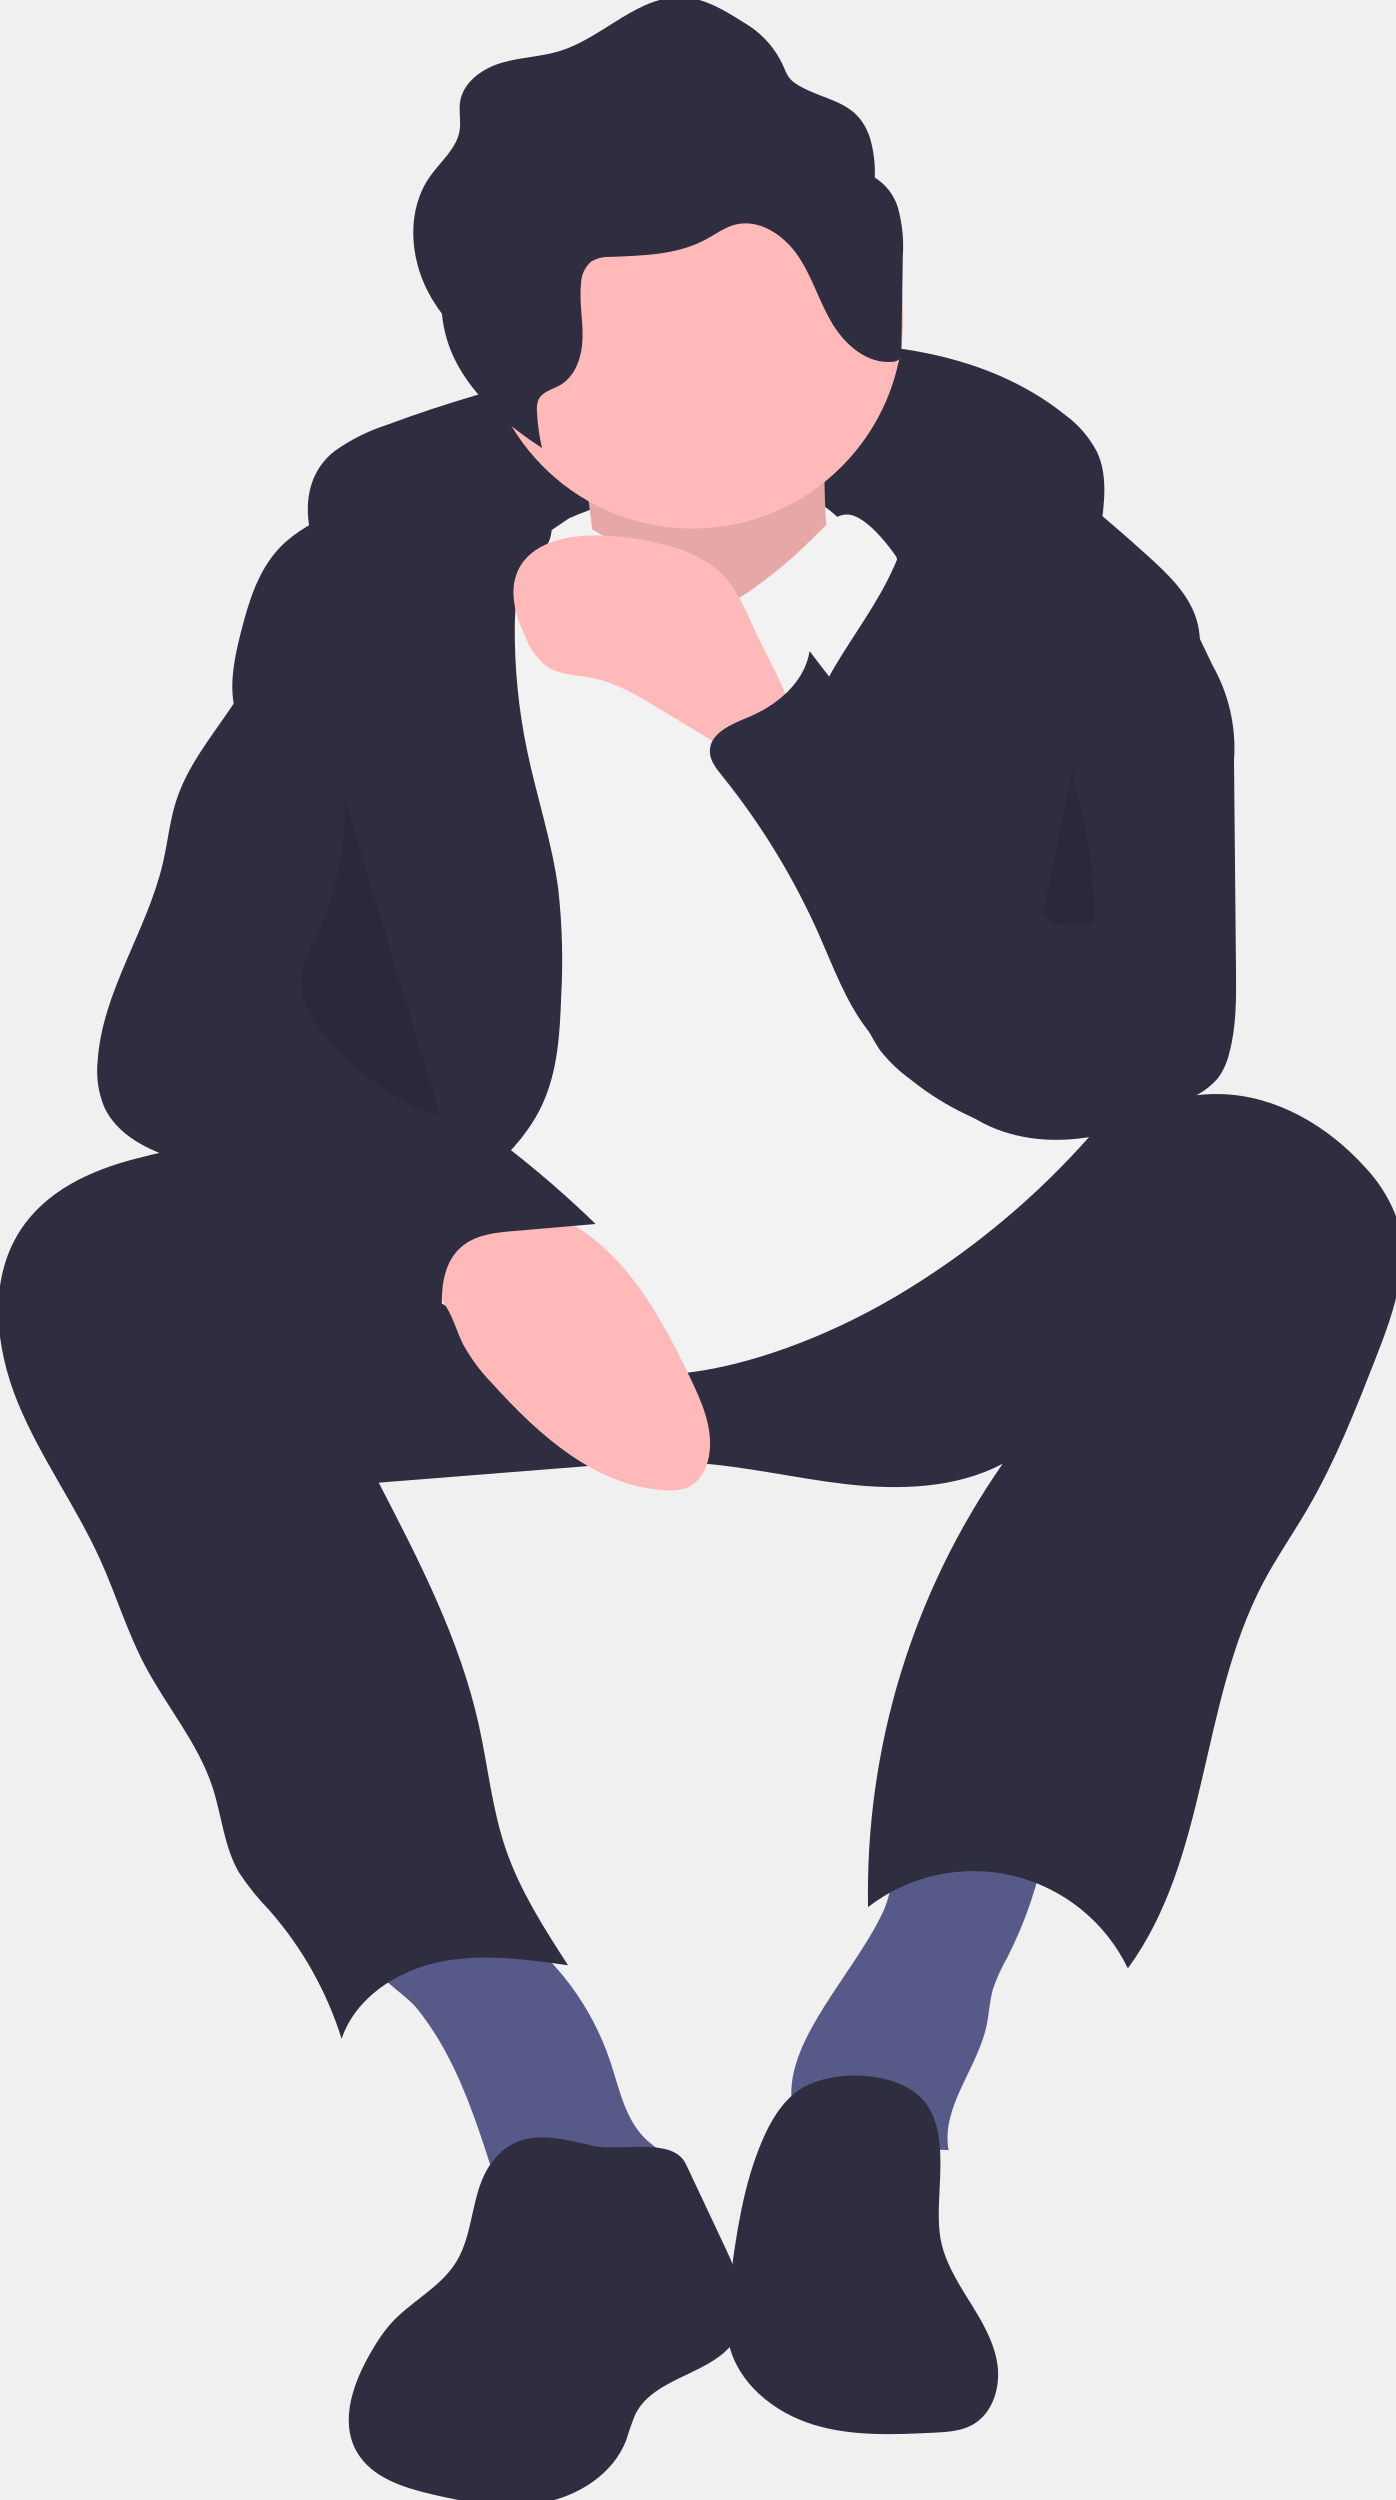
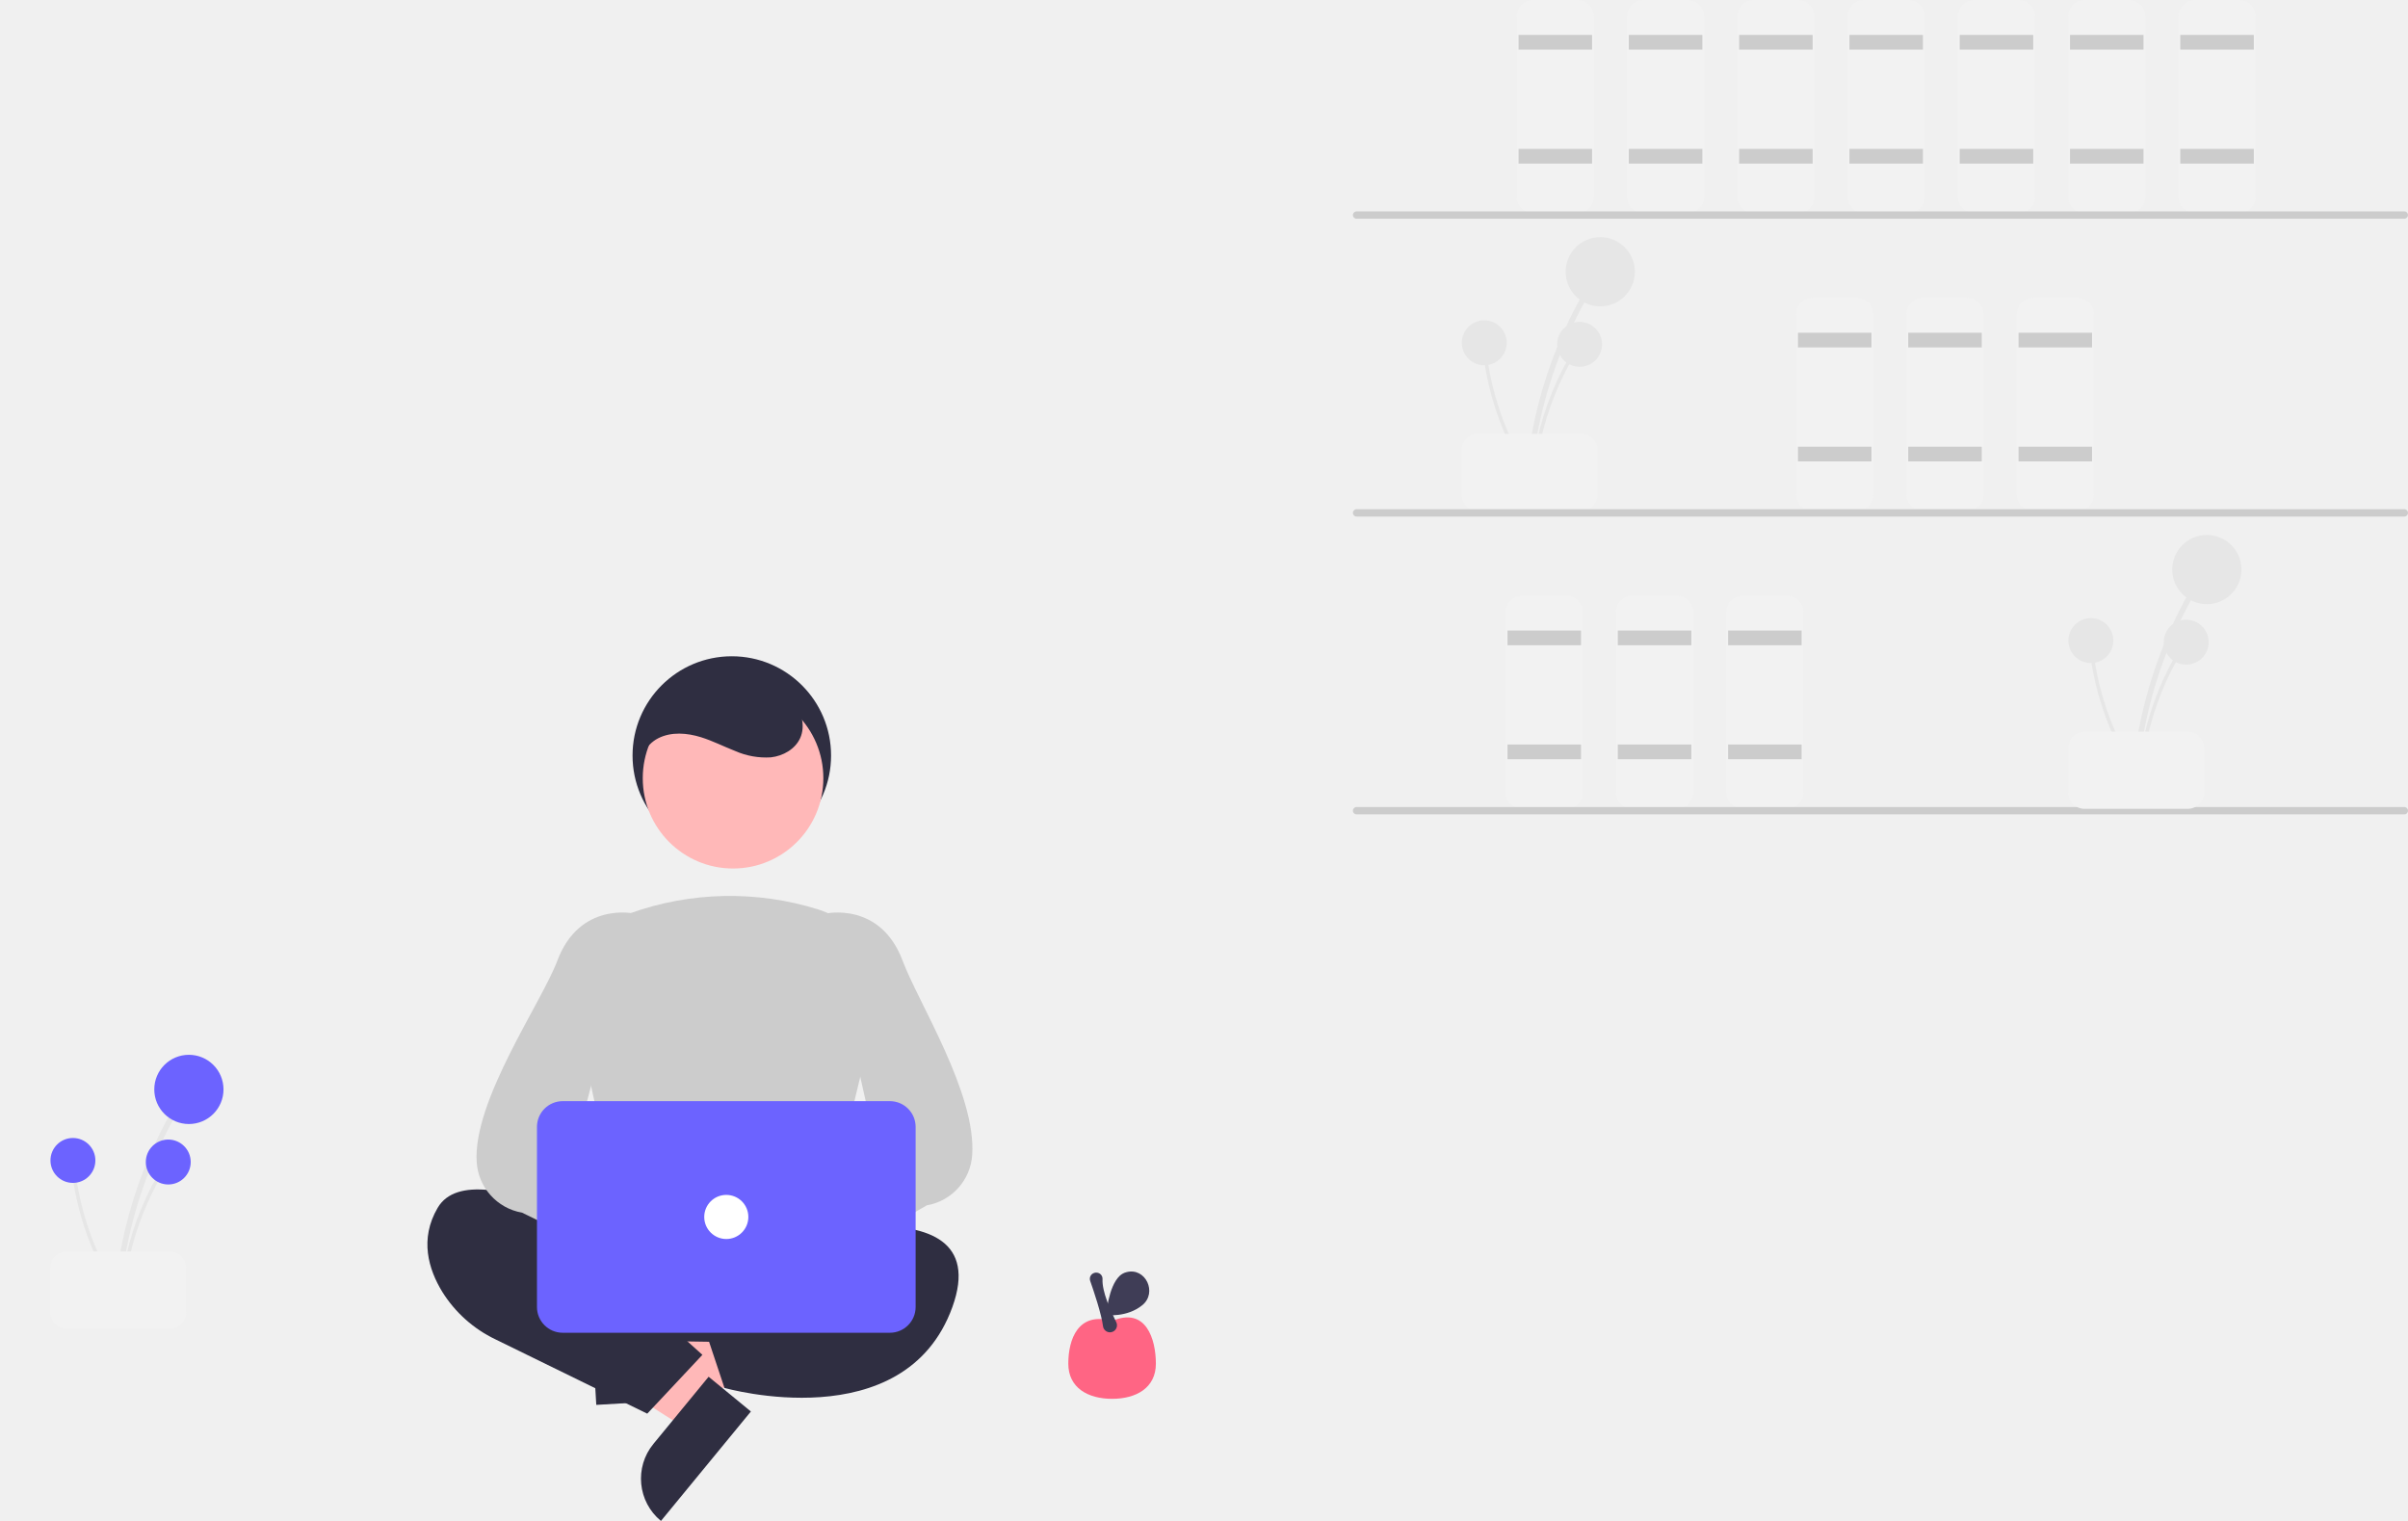
- <svg xmlns="http://www.w3.org/2000/svg" width="248.429" height="445.188">
+ <svg xmlns="http://www.w3.org/2000/svg" width="655" height="413.68">
  <g>
-     <rect fill="none" id="canvas_background" height="447.188" width="250.429" y="-1" x="-1" />
+     <rect fill="none" id="canvas_background" height="602" width="802" y="-1" x="-1" />
  </g>
  <g>
-     <rect id="svg_59" fill="#3f3d56" height="110" width="15" y="136" x="105.276" />
-     <path id="svg_83" fill="#2f2e41" d="m59.586,80.319a33.84,33.84 0 0 1 9.263,-4.645a236.205,236.205 0 0 1 65.268,-14.208c19.407,-1.376 40.442,0.258 55.6,12.456a19.118,19.118 0 0 1 5.64,6.571c1.907,4.115 1.329,8.899 0.712,13.392a15.133,15.133 0 0 1 -1.299,5.042c-2.04,3.884 -7.062,5.244 -11.424,4.779s-8.455,-2.311 -12.758,-3.167a57.027,57.027 0 0 0 -8.058,-0.821l-26.985,-1.461c-16.78,-0.908 -33.781,-1.802 -50.241,1.585a50.044,50.044 0 0 0 -14.516,5.002c-3.759,2.111 -6.291,5.139 -9.779,1.241c-6.129,-6.849 -9.521,-19.438 -1.425,-25.764z" />
-     <path id="svg_84" fill="#f2f2f2" d="m101.402,92.252s36.295,-16.27 50.063,2.503s-7.509,11.264 -7.509,11.264l-23.78,7.509l-26.283,-5.006l7.509,-16.27z" />
-     <path id="svg_85" fill="#ffb9b9" d="m103.279,80.362s5.006,23.78 1.252,30.038s21.277,15.019 21.277,15.019l23.78,-10.013s-6.258,-38.798 0,-46.308l-46.308,11.264z" />
-     <path id="svg_86" opacity="0.1" d="m103.279,80.362s5.006,23.78 1.252,30.038s21.277,15.019 21.277,15.019l23.78,-10.013s-6.258,-38.798 0,-46.308l-46.308,11.264z" />
-     <path id="svg_87" fill="#575a89" d="m79.827,366.297c3.581,6.865 5.902,14.303 8.271,21.674a1.763,1.763 0 0 0 2.191,1.457l22.262,-0.025c2.747,-0.003 6.433,-0.886 6.405,-3.633c-0.02,-1.93 -1.993,-3.134 -3.462,-4.387c-4.075,-3.477 -5.136,-9.211 -6.824,-14.295a48.497,48.497 0 0 0 -18.045,-24.237a10.561,10.561 0 0 0 -3.858,-1.907a10.756,10.756 0 0 0 -4.229,0.229c-3.908,0.788 -18.501,3.486 -15.744,9.17c1.187,2.447 5.586,4.995 7.43,7.282a52.295,52.295 0 0 1 5.604,8.67z" />
-     <path id="svg_88" fill="#575a89" d="m157.24,340.477a50.58,50.58 0 0 1 -2.617,4.811c-3.225,5.319 -7.031,10.281 -10.035,15.729c-1.873,3.398 -3.45,7.071 -3.657,10.945s1.158,7.999 4.249,10.344c3.232,2.452 7.662,2.566 11.679,1.994s8.009,-1.722 12.055,-1.419c-1.364,-7.718 5.145,-14.511 6.773,-22.178c0.457,-2.153 0.525,-4.386 1.138,-6.501a31.862,31.862 0 0 1 2.52,-5.572a72.036,72.036 0 0 0 6.799,-20.052c0.153,-0.847 -19.789,-0.985 -21.66,-0.581c-5.838,1.262 -4.984,7.638 -7.243,12.479z" />
-     <path id="svg_89" fill="#2f2e41" d="m3.535,219.221c-5.693,8.909 -4.381,20.715 -0.383,30.503s10.362,18.44 14.718,28.073c2.777,6.142 4.724,12.654 7.851,18.625c3.872,7.394 9.525,13.911 12.124,21.843c1.656,5.056 2.036,10.598 4.719,15.192a46.56,46.56 0 0 0 5.528,6.858a63.373,63.373 0 0 1 12.741,22.757c2.452,-7.305 9.795,-12.094 17.336,-13.674s15.356,-0.507 22.985,0.571c-4.256,-6.593 -8.553,-13.27 -11.09,-20.696c-2.454,-7.182 -3.178,-14.823 -4.83,-22.231c-3.389,-15.191 -10.63,-29.201 -17.797,-43.017l36.842,-2.922a143.634,143.634 0 0 1 18.101,-0.671c9.509,0.448 18.825,2.779 28.284,3.857s19.465,0.795 27.894,-3.629a133.673,133.673 0 0 0 -23.983,78.943a30.564,30.564 0 0 1 46.267,10.919c14.438,-19.73 12.722,-47.197 24.162,-68.804c2.353,-4.443 5.236,-8.581 7.775,-12.92c5.022,-8.582 8.664,-17.886 12.284,-27.147c3.2,-8.185 6.424,-17.293 3.355,-25.528a26.654,26.654 0 0 0 -5.469,-8.411c-6.601,-7.278 -15.789,-12.661 -25.612,-12.885c-15.079,-0.344 -27.535,10.833 -40.763,18.081c-15.58,8.537 -33.756,11.93 -51.478,10.675c-18.169,-1.286 -35.522,-7.234 -52.832,-12.472a251.37,251.37 0 0 0 -26.367,-6.802c-7.423,-1.392 -14.493,0.15 -21.808,2.048c-7.965,2.067 -15.969,5.69 -20.553,12.863z" />
-     <path id="svg_90" fill="#ffb9b9" d="m160.851,56.582a37.578,37.578 0 0 1 -37.547,37.547a36.642,36.642 0 0 1 -6.671,-0.601a37.545,37.545 0 1 1 44.218,-36.946l0,0z" />
-     <path id="svg_91" fill="#f2f2f2" d="m101.402,92.252s6.884,3.129 9.387,5.632s10.013,16.27 22.528,7.509s13.767,-13.767 17.522,-13.767s8.761,7.509 8.761,7.509l34.418,103.254a144.147,144.147 0 0 1 -31.915,26.909c-20.025,12.516 -43.805,18.773 -55.069,13.767s-32.541,-8.761 -36.295,-18.773s-10.013,-40.05 -10.013,-40.05l17.522,-76.345l23.154,-15.645z" />
-     <path id="svg_92" fill="#2f2e41" d="m96.569,196.68c2.729,-5.894 3.125,-12.565 3.356,-19.056a115.514,115.514 0 0 0 -0.509,-19.277c-1.109,-8.372 -3.835,-16.438 -5.557,-24.705a104.443,104.443 0 0 1 -2.189,-22.049c0.025,-3.38 0.27,-6.937 2.111,-9.771c1.285,-1.977 3.294,-3.508 4.097,-5.725c1.574,-4.347 -2.315,-8.898 -6.578,-10.688c-5.071,-2.129 -10.866,-1.987 -16.201,-0.65s-10.311,3.794 -15.24,6.234c-3.56,1.763 -7.196,3.58 -9.957,6.437c-3.885,4.02 -5.593,9.62 -6.973,15.037c-1.104,4.336 -2.085,8.858 -1.245,13.253c1.364,7.137 7.182,12.505 10.284,19.076c3.602,7.63 3.359,16.523 1.927,24.838s-3.976,16.446 -4.76,24.847s0.42,17.432 5.683,24.027c2.145,2.687 7.964,9.057 11.89,8.336c3.085,-0.566 7.557,-7.357 10.042,-9.509c7.179,-6.218 15.696,-11.749 19.819,-20.654z" />
-     <path id="svg_93" fill="#2f2e41" d="m162.142,88.17c0.11,6.98 -2.967,13.615 -6.586,19.586s-7.869,11.617 -10.536,18.068a41.413,41.413 0 0 0 -1.933,25.477a82.198,82.198 0 0 0 2.761,8.525l6.857,18.809a32.647,32.647 0 0 0 3.976,8.349a26.96,26.96 0 0 0 5.404,5.199a50.437,50.437 0 0 0 17.632,9.199c6.452,1.705 13.511,1.598 19.607,-1.119a283.723,283.723 0 0 1 12.179,-75.196c1.371,-4.505 2.869,-9.248 1.812,-13.837c-1.185,-5.14 -5.313,-8.999 -9.238,-12.523c-12.002,-10.778 -25.201,-22.099 -41.266,-23.552c-9.298,-0.841 -0.75,7.968 -0.671,13.014z" />
-     <path id="svg_94" fill="#ffb9b9" d="m80.009,233.682c0.952,1.863 1.544,3.893 2.486,5.761a32.189,32.189 0 0 0 5.107,6.867c8.368,9.279 18.597,18.523 31.08,19.082a8.523,8.523 0 0 0 3.663,-0.461c2.184,-0.908 3.474,-3.248 3.899,-5.574c0.885,-4.847 -1.254,-9.683 -3.397,-14.12c-4.643,-9.616 -9.867,-19.477 -18.56,-25.679c-8.569,-6.114 -20.051,-7.598 -30.044,-4.52c-4.528,1.395 -12.037,3.831 -6.041,7.962c4.548,3.134 9.171,5.52 11.808,10.681z" />
-     <path id="svg_95" fill="#ffb9b9" d="m133.969,111.253c-1.529,-3.415 -3.128,-6.929 -5.874,-9.47a21.791,21.791 0 0 0 -8.972,-4.545a49.065,49.065 0 0 0 -13.162,-1.886c-5.301,-0.033 -11.446,1.389 -13.697,6.188c-1.787,3.811 -0.402,8.323 1.398,12.129a11.892,11.892 0 0 0 3.71,5.012c2.286,1.544 5.242,1.495 7.952,2.013c4.248,0.811 8.051,3.088 11.753,5.326l9.284,5.612l15.946,9.639c-0.42,-0.254 -0.271,-11.189 -0.761,-12.981c-1.578,-5.773 -5.129,-11.567 -7.577,-17.034z" />
-     <path id="svg_96" fill="#2f2e41" d="m87.518,385.137c-3.731,5.071 -2.983,12.319 -6.288,17.677c-2.865,4.644 -8.264,7.08 -11.848,11.195a30.01,30.01 0 0 0 -3.046,4.382c-3.324,5.568 -6.026,12.705 -2.752,18.303c2.634,4.503 8.17,6.263 13.247,7.463c6.417,1.516 13.085,2.73 19.576,1.571s12.835,-5.133 15.15,-11.308a43.679,43.679 0 0 1 1.62,-4.571c3.518,-6.926 14.554,-7.001 18.155,-13.885c2.52,-4.817 0.203,-10.641 -2.112,-15.56l-7.072,-15.024c-2.347,-4.986 -11.86,-2.119 -16.82,-3.313c-6.468,-1.558 -13.155,-3.275 -17.808,3.071z" />
-     <path id="svg_97" fill="#2f2e41" d="m142.216,372.231c-3.001,2.103 -4.941,5.403 -6.398,8.766c-3.5,8.074 -4.702,16.926 -5.869,25.649c-0.468,3.494 -0.933,7.071 -0.202,10.52c1.508,7.123 7.963,12.369 14.911,14.547s14.4,1.843 21.673,1.486c2.336,-0.115 4.765,-0.254 6.813,-1.384c3.655,-2.015 5.083,-6.753 4.456,-10.879s-2.881,-7.798 -5.088,-11.341s-4.463,-7.212 -5.095,-11.338c-1.063,-6.94 1.937,-17.127 -2.327,-23.405c-4.273,-6.292 -17.171,-6.617 -22.874,-2.621z" />
-     <path id="svg_98" fill="#2f2e41" d="m159.907,37.015a9.53,9.53 0 0 0 -4.133,-5.395a21.872,21.872 0 0 0 -0.873,-7.12c-2.274,-6.722 -7.66,-6.337 -12.743,-9.309c-2.205,-1.289 -2.069,-2.429 -3.217,-4.547a16.876,16.876 0 0 0 -6.503,-6.635c-3.261,-2.077 -6.703,-4.217 -10.56,-4.48c-8.106,-0.553 -14.321,7.072 -22.069,9.519c-3.415,1.079 -7.085,1.123 -10.518,2.143s-6.858,3.454 -7.37,6.999c-0.236,1.636 0.181,3.315 -0.059,4.951c-0.476,3.252 -3.329,5.529 -5.239,8.203c-4.223,5.914 -3.74,14.269 -0.363,20.704a29.101,29.101 0 0 0 2.435,3.811a23.441,23.441 0 0 0 2.571,8.705c3.377,6.435 9.188,11.243 15.259,15.238a36.016,36.016 0 0 1 -0.9,-6.498a4.482,4.482 0 0 1 0.276,-2.153c0.676,-1.413 2.462,-1.789 3.824,-2.563c2.821,-1.603 3.927,-5.151 4.009,-8.395s-0.606,-6.493 -0.266,-9.72a5.311,5.311 0 0 1 1.818,-3.907a6.28,6.28 0 0 1 3.428,-0.817c5.78,-0.236 11.819,-0.342 16.918,-3.075c1.739,-0.932 3.356,-2.166 5.266,-2.664c4.333,-1.13 8.761,1.907 11.258,5.624s3.742,8.14 6.046,11.979s6.284,7.264 10.739,6.809a1.783,1.783 0 0 0 1.33,-0.592a1.994,1.994 0 0 0 0.245,-1.133l0.249,-17.027a25.737,25.737 0 0 0 -0.859,-8.655z" />
-     <path id="svg_99" fill="#2f2e41" d="m41.082,126.083c-3.582,5.285 -7.713,10.367 -9.682,16.44c-1.157,3.57 -1.517,7.344 -2.355,11.002c-2.791,12.184 -10.854,23.006 -11.664,35.479a16.869,16.869 0 0 0 1.185,8.146c2.313,5.031 7.849,7.683 13.129,9.351s10.951,2.87 15.165,6.461a46.474,46.474 0 0 1 5.747,6.662a55.665,55.665 0 0 0 26.589,18.192c-0.826,-5.695 -1.214,-12.559 3.338,-16.079c2.464,-1.905 5.757,-2.245 8.86,-2.513l14.664,-1.267a188.441,188.441 0 0 0 -32.146,-25.042c-4.055,-2.505 -8.468,-5.147 -10.32,-9.539c-1.157,-2.746 -1.142,-5.821 -1.169,-8.801a216.865,216.865 0 0 0 -2.763,-32.556c-1.207,-7.476 -2.806,-14.886 -4.634,-22.235c-0.513,-2.063 -3.547,-11.317 -7.281,-9.152c-0.879,0.51 -1.702,6.38 -2.216,7.599a46.086,46.086 0 0 1 -4.448,7.852z" />
-     <path id="svg_100" fill="#2f2e41" d="m209.981,106.11l5.989,12.455a29.926,29.926 0 0 1 3.776,16.841l0.355,37.36c0.048,4.992 0.086,10.06 -1.229,14.877a11.913,11.913 0 0 1 -2.065,4.442a13.885,13.885 0 0 1 -3.542,2.853c-11.334,7.082 -26.03,11.106 -38.005,5.172a52.594,52.594 0 0 1 -7.792,-5.086c-4.772,-3.534 -9.615,-7.137 -13.185,-11.883c-3.737,-4.967 -5.878,-10.913 -8.392,-16.597a127.546,127.546 0 0 0 -17.339,-28.438c-1.017,-1.261 -2.11,-2.637 -2.147,-4.256c-0.074,-3.275 3.811,-4.887 6.84,-6.133c5.175,-2.128 10.056,-6.236 10.922,-11.764c11.005,14.432 23.15,29.681 40.516,34.954a1.792,1.792 0 0 0 2.756,-1.532c0.986,-4.125 1.334,-8.372 2.055,-12.551a71.489,71.489 0 0 1 7.542,-21.75c2.056,-3.81 8.717,-17.755 12.944,-8.964z" />
-     <path id="svg_101" opacity="0.1" d="m61.375,142.127a57.441,57.441 0 0 1 -5.488,25.597a21.152,21.152 0 0 0 -2.149,5.639c-0.657,4.208 1.738,8.281 4.475,11.544a47.469,47.469 0 0 0 20.296,14.12" />
-     <path id="svg_102" opacity="0.1" d="m191.415,134.675c-0.882,2.373 -0.081,4.997 0.599,7.435a74.917,74.917 0 0 1 2.73,21.738a0.791,0.791 0 0 1 -0.925,0.948c-2.889,0.177 -6.196,0.196 -8.156,-1.934" />
+     <path id="svg_1" fill="#e6e6e6" d="m416.563,129.423a122.041,122.041 0 0 1 10.101,-38.517q2.28,-5.092 5.018,-9.961a0.744,0.744 0 0 0 -1.284,-0.75a123.729,123.729 0 0 0 -13.768,37.982q-1.034,5.584 -1.554,11.246c-0.088,0.952 1.399,0.946 1.486,0z" />
+     <circle id="svg_2" fill="#e6e6e6" r="9.414" cy="73.914" cx="435.282" />
+     <path id="svg_3" fill="#e6e6e6" d="m417.526,129.673a79.174,79.174 0 0 1 6.553,-24.988q1.479,-3.304 3.255,-6.462a0.483,0.483 0 0 0 -0.833,-0.487a80.268,80.268 0 0 0 -8.932,24.641q-0.671,3.622 -1.008,7.296c-0.057,0.618 0.908,0.614 0.964,0l-0,-0z" />
+     <circle id="svg_4" fill="#e6e6e6" r="6.108" cy="93.662" cx="429.67" />
+     <path id="svg_5" fill="#e6e6e6" d="m416.309,129.096a79.174,79.174 0 0 1 -10.202,-23.733q-0.866,-3.515 -1.408,-7.097a0.483,0.483 0 0 0 -0.956,0.128a80.268,80.268 0 0 0 8.113,24.922q1.699,3.269 3.693,6.373c0.335,0.522 1.093,-0.074 0.76,-0.593z" />
+     <circle id="svg_6" fill="#e6e6e6" r="6.108" cy="93.233" cx="403.735" />
+     <path id="svg_7" fill="#f2f2f2" d="m397.559,134.5l0,-12a4.505,4.505 0 0 1 4.5,-4.5l28,0a4.505,4.505 0 0 1 4.5,4.5l0,12a4.505,4.505 0 0 1 -4.5,4.5l-28,0a4.505,4.505 0 0 1 -4.5,-4.5z" />
+     <path id="svg_8" fill="#f2f2f2" d="m429.059,58l-12,0a4.505,4.505 0 0 1 -4.5,-4.5l0,-49a4.505,4.505 0 0 1 4.5,-4.5l12,0a4.505,4.505 0 0 1 4.5,4.5l0,49a4.505,4.505 0 0 1 -4.5,4.5z" />
+     <rect id="svg_9" fill="#ccc" height="4" width="20" y="9.5" x="413.059" />
+     <rect id="svg_10" fill="#ccc" height="4" width="20" y="40.5" x="413.059" />
+     <path id="svg_11" fill="#f2f2f2" d="m459.059,58l-12,0a4.505,4.505 0 0 1 -4.5,-4.5l0,-49a4.505,4.505 0 0 1 4.5,-4.5l12,0a4.505,4.505 0 0 1 4.5,4.5l0,49a4.505,4.505 0 0 1 -4.5,4.5z" />
+     <rect id="svg_12" fill="#ccc" height="4" width="20" y="9.5" x="443.059" />
+     <rect id="svg_13" fill="#ccc" height="4" width="20" y="40.5" x="443.059" />
+     <path id="svg_14" fill="#f2f2f2" d="m489.059,58l-12,0a4.505,4.505 0 0 1 -4.5,-4.5l0,-49a4.505,4.505 0 0 1 4.5,-4.5l12,0a4.505,4.505 0 0 1 4.5,4.5l0,49a4.505,4.505 0 0 1 -4.5,4.5z" />
+     <rect id="svg_15" fill="#ccc" height="4" width="20" y="9.5" x="473.059" />
+     <rect id="svg_16" fill="#ccc" height="4" width="20" y="40.5" x="473.059" />
+     <path id="svg_17" fill="#f2f2f2" d="m505.059,139l-12,0a4.505,4.505 0 0 1 -4.5,-4.5l0,-49a4.505,4.505 0 0 1 4.5,-4.5l12,0a4.505,4.505 0 0 1 4.5,4.5l0,49a4.505,4.505 0 0 1 -4.5,4.5z" />
+     <rect id="svg_18" fill="#ccc" height="4" width="20" y="90.5" x="489.059" />
+     <rect id="svg_19" fill="#ccc" height="4" width="20" y="121.5" x="489.059" />
+     <path id="svg_20" fill="#f2f2f2" d="m535.059,139l-12,0a4.505,4.505 0 0 1 -4.5,-4.5l0,-49a4.505,4.505 0 0 1 4.5,-4.5l12,0a4.505,4.505 0 0 1 4.5,4.5l0,49a4.505,4.505 0 0 1 -4.5,4.5z" />
+     <rect id="svg_21" fill="#ccc" height="4" width="20" y="90.5" x="519.059" />
+     <rect id="svg_22" fill="#ccc" height="4" width="20" y="121.5" x="519.059" />
+     <path id="svg_23" fill="#f2f2f2" d="m565.059,139l-12,0a4.505,4.505 0 0 1 -4.5,-4.5l0,-49a4.505,4.505 0 0 1 4.5,-4.5l12,0a4.505,4.505 0 0 1 4.5,4.5l0,49a4.505,4.505 0 0 1 -4.5,4.5z" />
+     <rect id="svg_24" fill="#ccc" height="4" width="20" y="90.5" x="549.059" />
+     <rect id="svg_25" fill="#ccc" height="4" width="20" y="121.5" x="549.059" />
+     <path id="svg_26" fill="#f2f2f2" d="m426.059,220l-12,0a4.505,4.505 0 0 1 -4.5,-4.5l0,-49a4.505,4.505 0 0 1 4.5,-4.5l12,0a4.505,4.505 0 0 1 4.5,4.5l0,49a4.505,4.505 0 0 1 -4.5,4.5z" />
+     <rect id="svg_27" fill="#ccc" height="4" width="20" y="171.5" x="410.059" />
+     <rect id="svg_28" fill="#ccc" height="4" width="20" y="202.5" x="410.059" />
+     <path id="svg_29" fill="#f2f2f2" d="m456.059,220l-12,0a4.505,4.505 0 0 1 -4.5,-4.5l0,-49a4.505,4.505 0 0 1 4.5,-4.5l12,0a4.505,4.505 0 0 1 4.5,4.5l0,49a4.505,4.505 0 0 1 -4.5,4.5z" />
+     <rect id="svg_30" fill="#ccc" height="4" width="20" y="171.5" x="440.059" />
+     <rect id="svg_31" fill="#ccc" height="4" width="20" y="202.5" x="440.059" />
+     <path id="svg_32" fill="#f2f2f2" d="m486.059,220l-12,0a4.505,4.505 0 0 1 -4.5,-4.5l0,-49a4.505,4.505 0 0 1 4.5,-4.5l12,0a4.505,4.505 0 0 1 4.5,4.5l0,49a4.505,4.505 0 0 1 -4.5,4.5z" />
+     <rect id="svg_33" fill="#ccc" height="4" width="20" y="171.5" x="470.059" />
+     <rect id="svg_34" fill="#ccc" height="4" width="20" y="202.5" x="470.059" />
+     <path id="svg_35" fill="#f2f2f2" d="m519.059,58l-12,0a4.505,4.505 0 0 1 -4.5,-4.5l0,-49a4.505,4.505 0 0 1 4.5,-4.5l12,0a4.505,4.505 0 0 1 4.5,4.5l0,49a4.505,4.505 0 0 1 -4.5,4.5z" />
+     <rect id="svg_36" fill="#ccc" height="4" width="20" y="9.5" x="503.059" />
+     <rect id="svg_37" fill="#ccc" height="4" width="20" y="40.5" x="503.059" />
+     <path id="svg_38" fill="#f2f2f2" d="m549.059,58l-12,0a4.505,4.505 0 0 1 -4.5,-4.5l0,-49a4.505,4.505 0 0 1 4.5,-4.5l12,0a4.505,4.505 0 0 1 4.5,4.5l0,49a4.505,4.505 0 0 1 -4.5,4.5z" />
+     <rect id="svg_39" fill="#ccc" height="4" width="20" y="9.5" x="533.059" />
+     <rect id="svg_40" fill="#ccc" height="4" width="20" y="40.5" x="533.059" />
+     <path id="svg_41" fill="#f2f2f2" d="m579.059,58l-12,0a4.505,4.505 0 0 1 -4.5,-4.5l0,-49a4.505,4.505 0 0 1 4.5,-4.5l12,0a4.505,4.505 0 0 1 4.5,4.5l0,49a4.505,4.505 0 0 1 -4.5,4.5z" />
+     <rect id="svg_42" fill="#ccc" height="4" width="20" y="9.5" x="563.059" />
+     <rect id="svg_43" fill="#ccc" height="4" width="20" y="40.5" x="563.059" />
+     <path id="svg_44" fill="#f2f2f2" d="m609.059,58l-12,0a4.505,4.505 0 0 1 -4.5,-4.5l0,-49a4.505,4.505 0 0 1 4.5,-4.5l12,0a4.505,4.505 0 0 1 4.5,4.5l0,49a4.505,4.505 0 0 1 -4.5,4.5z" />
+     <rect id="svg_45" fill="#ccc" height="4" width="20" y="9.5" x="593.059" />
+     <rect id="svg_46" fill="#ccc" height="4" width="20" y="40.5" x="593.059" />
+     <path id="svg_47" fill="#ccc" d="m654,59.5l-285,0a1,1 0 0 1 0,-2l285,0a1,1 0 0 1 0,2z" />
+     <path id="svg_48" fill="#ccc" d="m654,140.5l-285,0a1,1 0 0 1 0,-2l285,0a1,1 0 0 1 0,2z" />
+     <path id="svg_49" fill="#ccc" d="m654,221.5l-285,0a1,1 0 0 1 0,-2l285,0a1,1 0 0 1 0,2z" />
+     <path id="svg_50" fill="#e6e6e6" d="m581.563,210.423a122.041,122.041 0 0 1 10.101,-38.517q2.28,-5.092 5.018,-9.961a0.744,0.744 0 0 0 -1.284,-0.75a123.729,123.729 0 0 0 -13.768,37.982q-1.034,5.584 -1.554,11.246c-0.088,0.952 1.399,0.946 1.486,0z" />
+     <circle id="svg_51" fill="#e6e6e6" r="9.414" cy="154.914" cx="600.282" />
+     <path id="svg_52" fill="#e6e6e6" d="m582.526,210.673a79.174,79.174 0 0 1 6.553,-24.988q1.479,-3.304 3.255,-6.462a0.483,0.483 0 0 0 -0.833,-0.487a80.268,80.268 0 0 0 -8.932,24.641q-0.671,3.622 -1.008,7.296c-0.057,0.618 0.908,0.614 0.964,0l-0,-0z" />
+     <circle id="svg_53" fill="#e6e6e6" r="6.108" cy="174.662" cx="594.67" />
+     <path id="svg_54" fill="#e6e6e6" d="m581.309,210.096a79.174,79.174 0 0 1 -10.202,-23.733q-0.866,-3.515 -1.408,-7.097a0.483,0.483 0 0 0 -0.956,0.128a80.268,80.268 0 0 0 8.113,24.922q1.699,3.269 3.693,6.373c0.335,0.522 1.093,-0.074 0.76,-0.593z" />
+     <circle id="svg_55" fill="#e6e6e6" r="6.108" cy="174.233" cx="568.735" />
+     <path id="svg_56" fill="#f2f2f2" d="m562.559,215.5l0,-12a4.505,4.505 0 0 1 4.5,-4.5l28,0a4.505,4.505 0 0 1 4.5,4.5l0,12a4.505,4.505 0 0 1 -4.5,4.5l-28,0a4.505,4.505 0 0 1 -4.5,-4.5z" />
+     <circle id="svg_58" fill="#2f2e41" r="27" cy="205.5" cx="199.059" />
+     <polygon id="svg_59" fill="#ffb8b8" points="173.405 378.826 172.69 366.588 219.556 358.003 220.612 376.067 173.405 378.826" />
+     <path id="svg_60" fill="#2f2e41" transform="rotate(86.65462 747.3404,-113.1422) " d="m1183.962,485.021l23.644,0a0,0 0 0 1 0,0l0,14.887a0,0 0 0 1 0,0l-38.531,0a0,0 0 0 1 0,0l0,0a14.887,14.887 0 0 1 14.887,-14.887z" />
+     <polygon id="svg_61" fill="#ffb8b8" points="193.789 378.714 186.004 388.185 145.768 362.666 157.257 348.688 193.789 378.714" />
+     <path id="svg_62" fill="#2f2e41" transform="rotate(-50.58212 -597.3196,343.8614) " d="m-142.93,973.648l23.644,0a0,0 0 0 1 0,0l0,14.887a0,0 0 0 1 0,0l-38.531,0a0,0 0 0 1 0,0l0,0a14.887,14.887 0 0 1 14.887,-14.887z" />
+     <path id="svg_63" fill="#2f2e41" d="m171.387,334.67l-5.32,25.079a4,4 0 0 0 3.848,4.83l52.298,0.844a4,4 0 0 0 4.004,-4.695l-4.575,-25.922a4,4 0 0 0 -3.939,-3.305l-42.404,0a4,4 0 0 0 -3.913,3.17z" />
+     <path id="svg_64" fill="#2f2e41" d="m180.059,343.5s-51,-32 -61,-15c-5,8.5 -2.5,16.75 1.25,22.875a34.631,34.631 0 0 0 14.402,12.891l41.347,20.234l15,-16l-10,-9l-1,-16z" />
+     <path id="svg_65" fill="#2f2e41" d="m206.059,338.5s66,-19 53,17s-62,22 -62,22l-5,-15l17,-12l-3,-12z" />
+     <circle id="svg_66" fill="#ffb8b8" r="24.561" cy="211.665" cx="199.398" />
+     <path id="svg_67" fill="#ccc" d="m200.685,342.469a131.994,131.994 0 0 1 -30.257,-3.986l-0.292,-0.08l-13.706,-63.045a23.225,23.225 0 0 1 14.933,-26.943a80.46,80.46 0 0 1 51.3,-1.024l0,0a23.47,23.47 0 0 1 15.635,27.765l-15.308,63.195l-0.216,0.103c-6.362,3.014 -14.317,4.017 -22.089,4.017z" />
+     <path id="svg_68" fill="#ffb8b8" d="m182.274,347.366a10.056,10.056 0 0 1 14.475,-5.312l26.987,-23.425l2.442,18.408l-26.001,19.422a10.11,10.11 0 0 1 -17.902,-9.094z" />
+     <path id="svg_69" fill="#ccc" d="m208.012,352.476a4.534,4.534 0 0 1 -1.296,-0.19a4.453,4.453 0 0 1 -2.962,-2.816l-3.257,-9.229a4.472,4.472 0 0 1 1.302,-4.902l36.769,-22.074l-14.494,-64.661l0.369,-0.089c0.15,-0.037 15,-3.417 21.086,12.811c4.261,11.365 20.031,36.077 18.919,52.776a14.885,14.885 0 0 1 -12.322,13.728l-41.388,23.713a4.456,4.456 0 0 1 -2.724,0.935z" />
+     <path id="svg_70" fill="#ffb8b8" d="m212.136,345.173a10.056,10.056 0 0 0 -14.475,-5.312l-26.986,-23.425l-2.442,18.408l26.001,19.422a10.11,10.11 0 0 0 17.902,-9.094z" />
+     <path id="svg_71" fill="#ccc" d="m189.106,352.476a4.456,4.456 0 0 1 -2.724,-0.935l-44.388,-21.713a14.885,14.885 0 0 1 -12.322,-13.728c-1.113,-16.699 17.657,-43.411 21.919,-54.776c6.085,-16.228 20.936,-12.849 21.086,-12.811l0.369,0.089l-17.494,66.661l39.769,20.074a4.472,4.472 0 0 1 1.302,4.902l-3.257,9.229a4.453,4.453 0 0 1 -2.962,2.816a4.535,4.535 0 0 1 -1.296,0.19z" />
+     <path id="svg_72" fill="#6c63ff" d="m242.059,362.5l-89,0a7.008,7.008 0 0 1 -7,-7l0,-49a7.008,7.008 0 0 1 7,-7l89,0a7.008,7.008 0 0 1 7,7l0,49a7.008,7.008 0 0 1 -7,7z" />
+     <circle id="svg_73" fill="#fff" r="6" cy="331" cx="197.559" />
+     <path id="svg_74" fill="#2f2e41" d="m174.591,210.666c-1.456,-3.692 0.933,-8.092 4.476,-9.881s7.818,-1.448 11.608,-0.27c3.185,0.991 6.17,2.526 9.277,3.738a20.762,20.762 0 0 0 9.753,1.737c3.314,-0.374 6.613,-2.233 7.969,-5.28c1.406,-3.159 0.45,-7.013 -1.715,-9.709a18.799,18.799 0 0 0 -8.612,-5.535c-7.308,-2.574 -15.748,-2.65 -22.532,1.093s-11.394,11.71 -9.992,19.33" />
+     <path id="svg_75" fill="#e6e6e6" d="m32.662,351.818a122.042,122.042 0 0 1 10.101,-38.517q2.28,-5.092 5.018,-9.961a0.744,0.744 0 0 0 -1.284,-0.75a123.728,123.728 0 0 0 -13.768,37.982q-1.034,5.584 -1.554,11.246c-0.088,0.952 1.399,0.946 1.486,0l-0,0z" />
+     <circle id="svg_76" fill="#6c63ff" r="9.414" cy="296.31" cx="51.381" />
+     <path id="svg_77" fill="#e6e6e6" d="m33.626,352.069a79.174,79.174 0 0 1 6.553,-24.988q1.479,-3.304 3.255,-6.462a0.483,0.483 0 0 0 -0.833,-0.487a80.269,80.269 0 0 0 -8.932,24.641q-0.671,3.622 -1.008,7.296c-0.057,0.618 0.908,0.614 0.964,0l-0,-0z" />
+     <circle id="svg_78" fill="#6c63ff" r="6.108" cy="316.058" cx="45.769" />
+     <path id="svg_79" fill="#e6e6e6" d="m32.408,351.492a79.174,79.174 0 0 1 -10.202,-23.733q-0.866,-3.515 -1.408,-7.097a0.483,0.483 0 0 0 -0.956,0.128a80.268,80.268 0 0 0 8.113,24.922q1.699,3.269 3.693,6.373c0.335,0.522 1.093,-0.074 0.76,-0.593z" />
+     <circle id="svg_80" fill="#6c63ff" r="6.108" cy="315.629" cx="19.835" />
+     <path id="svg_81" fill="#f2f2f2" d="m13.659,356.896l0,-12a4.505,4.505 0 0 1 4.5,-4.5l28,0a4.505,4.505 0 0 1 4.5,4.5l0,12a4.505,4.505 0 0 1 -4.5,4.5l-28,0a4.505,4.505 0 0 1 -4.5,-4.5z" />
+     <path id="svg_82" fill="#ff6584" d="m314.409,370.901c0,6.577 -5.332,9.567 -11.909,9.567s-11.909,-2.99 -11.909,-9.567s2.646,-14.251 11.909,-11.605c9.262,-3.97 11.909,5.028 11.909,11.605z" />
+     <path id="svg_83" fill="#3f3d56" d="m301.92,362.377a1.904,1.904 0 0 1 -1.891,-1.659c-0.394,-3.281 -2.568,-9.708 -3.484,-12.318l-0,-0.001a1.703,1.703 0 0 1 0.22,-1.566a1.787,1.787 0 0 1 2.663,-0.192a1.705,1.705 0 0 1 0.468,1.276c-0.179,3.351 2.263,8.765 3.735,11.694a1.908,1.908 0 0 1 -1.51,2.756a1.763,1.763 0 0 1 -0.202,0.011z" />
+     <path id="svg_84" fill="#3f3d56" d="m310.732,354.985c4.134,-3.383 0.891,-10.308 -4.283,-8.978a4.178,4.178 0 0 0 -1.864,0.994c-3.174,2.998 -3.666,10.669 -3.666,10.669s5.605,0.759 9.813,-2.685z" />
  </g>
</svg>
